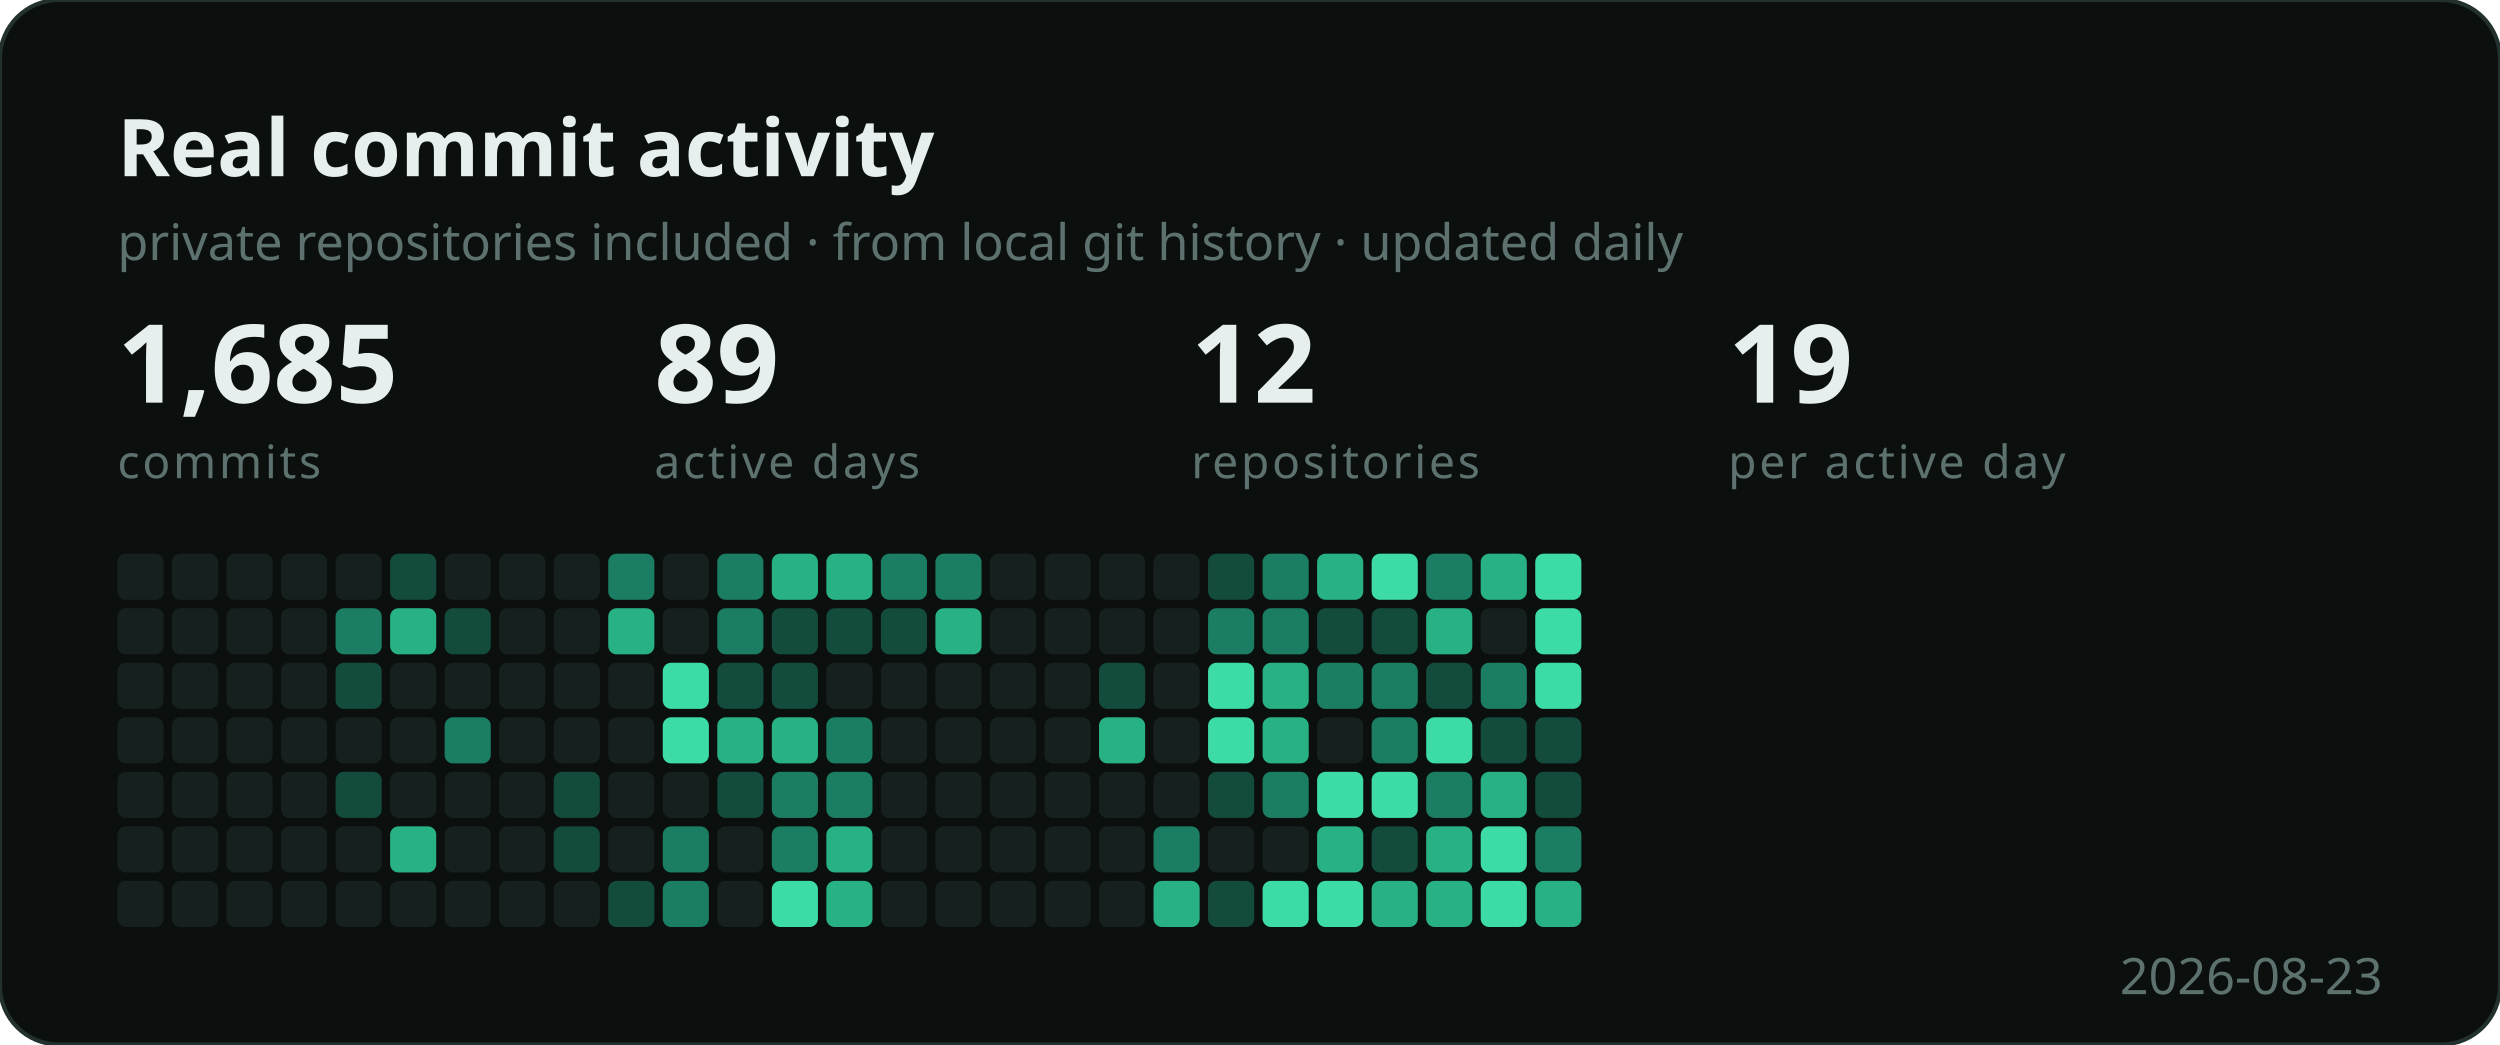
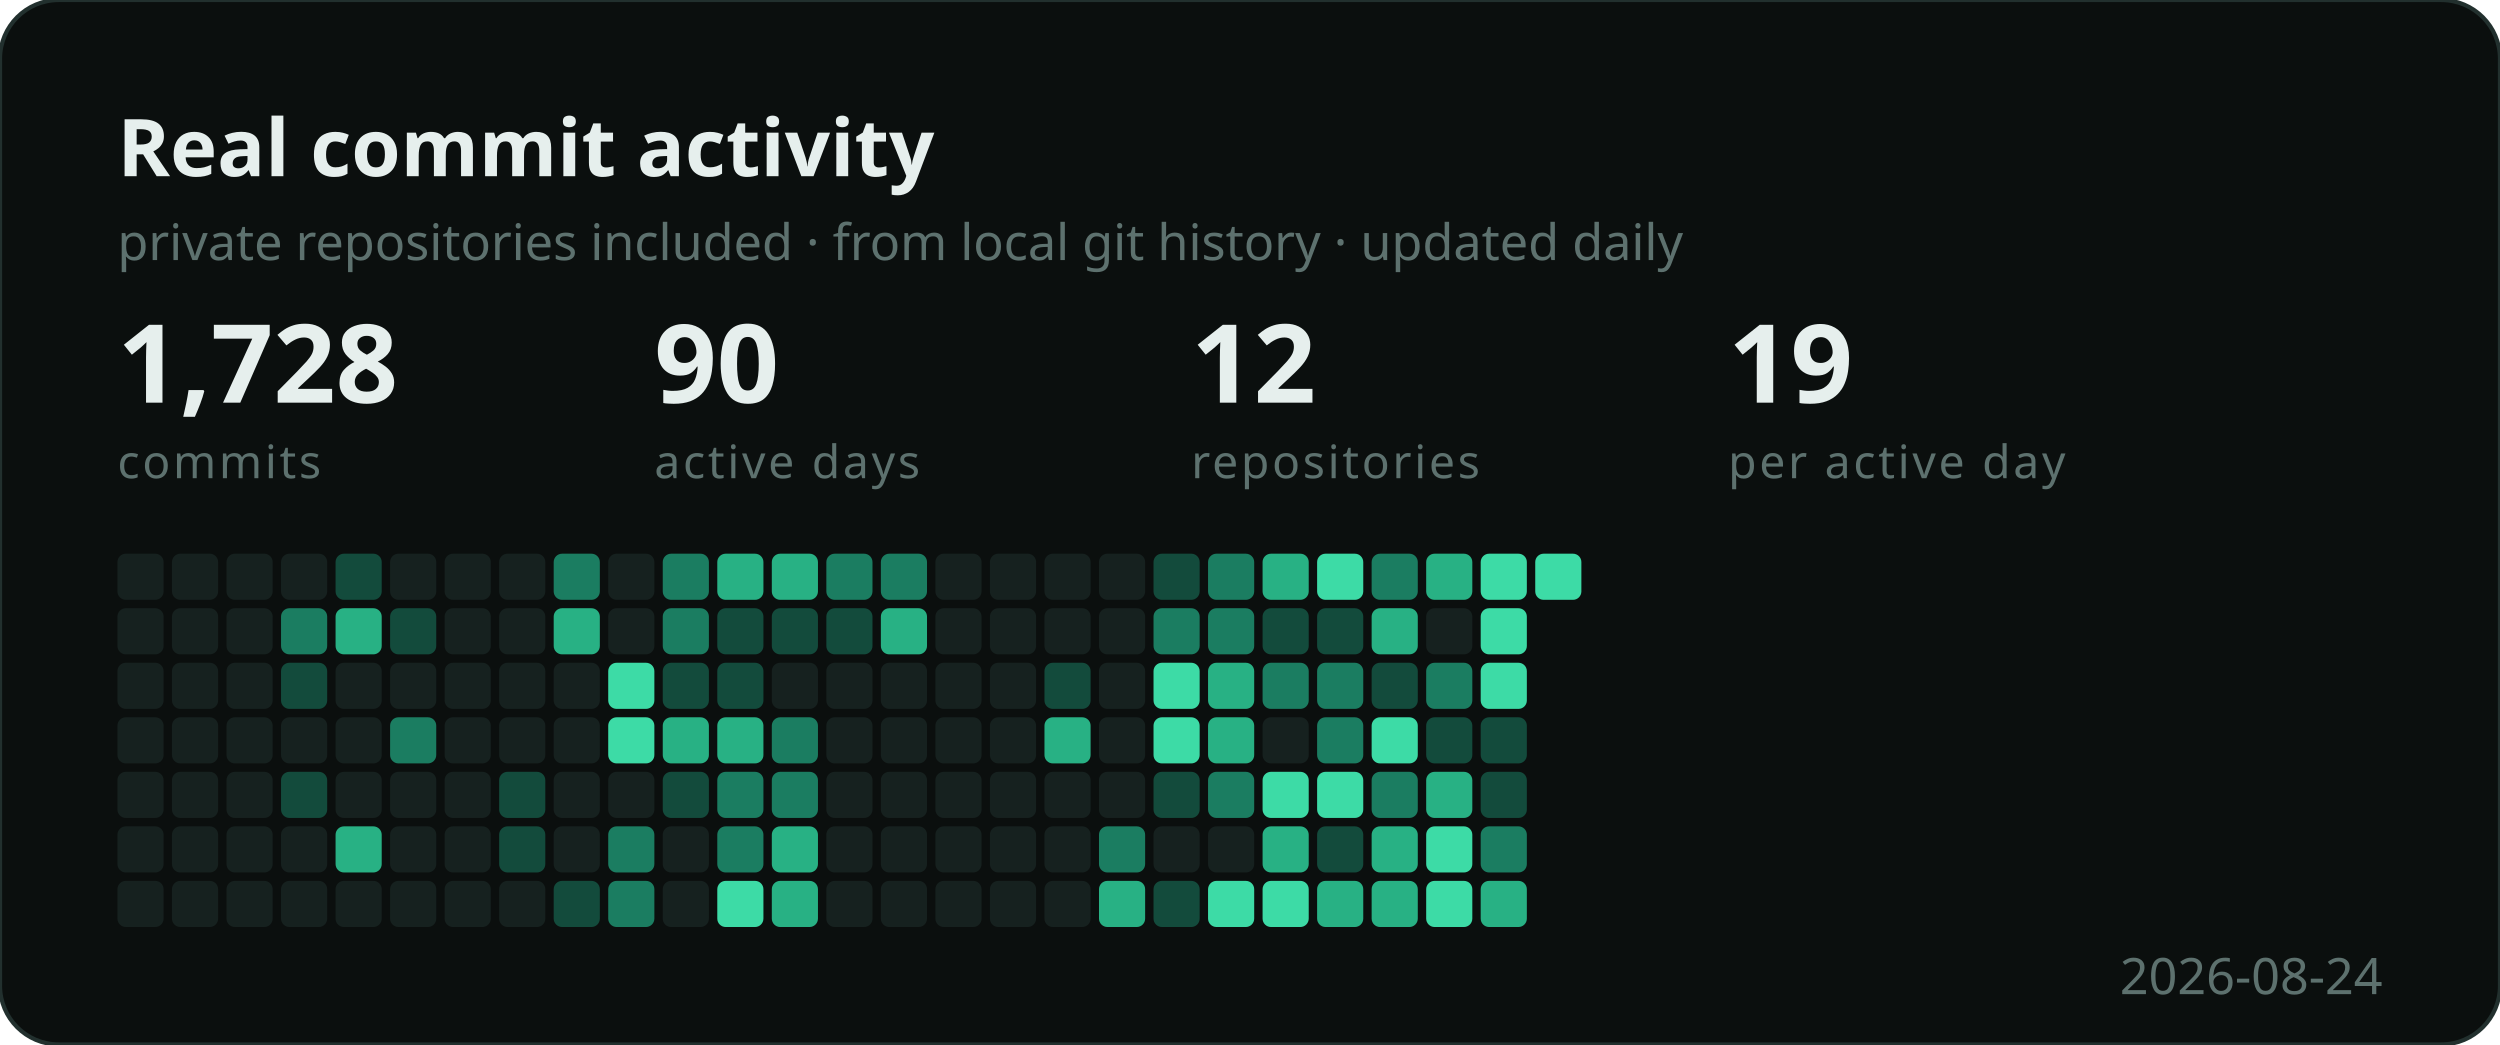
<svg xmlns="http://www.w3.org/2000/svg" width="596" height="249" viewBox="0 0 596 249" role="img" aria-label="Geliştirici aktivitesi">
  <style>
    .b { font: 700 19px "Segoe UI", Ubuntu, sans-serif; fill: #e6efed; }
    .s { font: 400 12px "Segoe UI", Ubuntu, sans-serif; fill: #5d716e; }
    .n { font: 700 26px "Segoe UI", Ubuntu, sans-serif; fill: #e6efed; }
    .e { font: 400 11px "Segoe UI", Ubuntu, sans-serif; fill: #5d716e;
          letter-spacing: .06em; text-transform: uppercase; }
  </style>
  <rect width="596" height="249" rx="14" fill="#0b0f0e" stroke="#22302e" />
  <text x="28" y="42" class="b">Real commit activity</text>
  <text x="28" y="62" class="s">private repositories included · from local git history · updated daily</text>
-   <text x="28" y="96" class="n">1,685</text>
+   <text x="28" y="96" class="n">1,728</text>
  <text x="28" y="114" class="e">commits</text>
-   <text x="156" y="96" class="n">89</text>
+   <text x="156" y="96" class="n">90</text>
  <text x="156" y="114" class="e">active days</text>
  <text x="284" y="96" class="n">12</text>
  <text x="284" y="114" class="e">repositories</text>
  <text x="412" y="96" class="n">19</text>
  <text x="412" y="114" class="e">per active day</text>
  <g transform="translate(28,132)">
    <rect x="0" y="0" width="11" height="11" rx="2" fill="#16211f" />
    <rect x="0" y="13" width="11" height="11" rx="2" fill="#16211f" />
    <rect x="0" y="26" width="11" height="11" rx="2" fill="#16211f" />
    <rect x="0" y="39" width="11" height="11" rx="2" fill="#16211f" />
    <rect x="0" y="52" width="11" height="11" rx="2" fill="#16211f" />
    <rect x="0" y="65" width="11" height="11" rx="2" fill="#16211f" />
    <rect x="0" y="78" width="11" height="11" rx="2" fill="#16211f" />
    <rect x="13" y="0" width="11" height="11" rx="2" fill="#16211f" />
    <rect x="13" y="13" width="11" height="11" rx="2" fill="#16211f" />
    <rect x="13" y="26" width="11" height="11" rx="2" fill="#16211f" />
    <rect x="13" y="39" width="11" height="11" rx="2" fill="#16211f" />
    <rect x="13" y="52" width="11" height="11" rx="2" fill="#16211f" />
    <rect x="13" y="65" width="11" height="11" rx="2" fill="#16211f" />
    <rect x="13" y="78" width="11" height="11" rx="2" fill="#16211f" />
    <rect x="26" y="0" width="11" height="11" rx="2" fill="#16211f" />
    <rect x="26" y="13" width="11" height="11" rx="2" fill="#16211f" />
    <rect x="26" y="26" width="11" height="11" rx="2" fill="#16211f" />
    <rect x="26" y="39" width="11" height="11" rx="2" fill="#16211f" />
    <rect x="26" y="52" width="11" height="11" rx="2" fill="#16211f" />
    <rect x="26" y="65" width="11" height="11" rx="2" fill="#16211f" />
    <rect x="26" y="78" width="11" height="11" rx="2" fill="#16211f" />
    <rect x="39" y="0" width="11" height="11" rx="2" fill="#16211f" />
-     <rect x="39" y="13" width="11" height="11" rx="2" fill="#16211f" />
-     <rect x="39" y="26" width="11" height="11" rx="2" fill="#16211f" />
+     <rect x="39" y="13" width="11" height="11" rx="2" fill="#1b7d61" />
+     <rect x="39" y="26" width="11" height="11" rx="2" fill="#134b3c" />
    <rect x="39" y="39" width="11" height="11" rx="2" fill="#16211f" />
-     <rect x="39" y="52" width="11" height="11" rx="2" fill="#16211f" />
+     <rect x="39" y="52" width="11" height="11" rx="2" fill="#134b3c" />
    <rect x="39" y="65" width="11" height="11" rx="2" fill="#16211f" />
    <rect x="39" y="78" width="11" height="11" rx="2" fill="#16211f" />
-     <rect x="52" y="0" width="11" height="11" rx="2" fill="#16211f" />
-     <rect x="52" y="13" width="11" height="11" rx="2" fill="#1b7d61" />
-     <rect x="52" y="26" width="11" height="11" rx="2" fill="#134b3c" />
+     <rect x="52" y="0" width="11" height="11" rx="2" fill="#134b3c" />
+     <rect x="52" y="13" width="11" height="11" rx="2" fill="#28b184" />
+     <rect x="52" y="26" width="11" height="11" rx="2" fill="#16211f" />
    <rect x="52" y="39" width="11" height="11" rx="2" fill="#16211f" />
-     <rect x="52" y="52" width="11" height="11" rx="2" fill="#134b3c" />
-     <rect x="52" y="65" width="11" height="11" rx="2" fill="#16211f" />
+     <rect x="52" y="52" width="11" height="11" rx="2" fill="#16211f" />
+     <rect x="52" y="65" width="11" height="11" rx="2" fill="#28b184" />
    <rect x="52" y="78" width="11" height="11" rx="2" fill="#16211f" />
-     <rect x="65" y="0" width="11" height="11" rx="2" fill="#134b3c" />
-     <rect x="65" y="13" width="11" height="11" rx="2" fill="#28b184" />
+     <rect x="65" y="0" width="11" height="11" rx="2" fill="#16211f" />
+     <rect x="65" y="13" width="11" height="11" rx="2" fill="#134b3c" />
    <rect x="65" y="26" width="11" height="11" rx="2" fill="#16211f" />
-     <rect x="65" y="39" width="11" height="11" rx="2" fill="#16211f" />
+     <rect x="65" y="39" width="11" height="11" rx="2" fill="#1b7d61" />
    <rect x="65" y="52" width="11" height="11" rx="2" fill="#16211f" />
-     <rect x="65" y="65" width="11" height="11" rx="2" fill="#28b184" />
+     <rect x="65" y="65" width="11" height="11" rx="2" fill="#16211f" />
    <rect x="65" y="78" width="11" height="11" rx="2" fill="#16211f" />
    <rect x="78" y="0" width="11" height="11" rx="2" fill="#16211f" />
-     <rect x="78" y="13" width="11" height="11" rx="2" fill="#134b3c" />
+     <rect x="78" y="13" width="11" height="11" rx="2" fill="#16211f" />
    <rect x="78" y="26" width="11" height="11" rx="2" fill="#16211f" />
-     <rect x="78" y="39" width="11" height="11" rx="2" fill="#1b7d61" />
+     <rect x="78" y="39" width="11" height="11" rx="2" fill="#16211f" />
    <rect x="78" y="52" width="11" height="11" rx="2" fill="#16211f" />
    <rect x="78" y="65" width="11" height="11" rx="2" fill="#16211f" />
    <rect x="78" y="78" width="11" height="11" rx="2" fill="#16211f" />
    <rect x="91" y="0" width="11" height="11" rx="2" fill="#16211f" />
    <rect x="91" y="13" width="11" height="11" rx="2" fill="#16211f" />
    <rect x="91" y="26" width="11" height="11" rx="2" fill="#16211f" />
    <rect x="91" y="39" width="11" height="11" rx="2" fill="#16211f" />
-     <rect x="91" y="52" width="11" height="11" rx="2" fill="#16211f" />
-     <rect x="91" y="65" width="11" height="11" rx="2" fill="#16211f" />
+     <rect x="91" y="52" width="11" height="11" rx="2" fill="#134b3c" />
+     <rect x="91" y="65" width="11" height="11" rx="2" fill="#134b3c" />
    <rect x="91" y="78" width="11" height="11" rx="2" fill="#16211f" />
-     <rect x="104" y="0" width="11" height="11" rx="2" fill="#16211f" />
-     <rect x="104" y="13" width="11" height="11" rx="2" fill="#16211f" />
+     <rect x="104" y="0" width="11" height="11" rx="2" fill="#1b7d61" />
+     <rect x="104" y="13" width="11" height="11" rx="2" fill="#28b184" />
    <rect x="104" y="26" width="11" height="11" rx="2" fill="#16211f" />
    <rect x="104" y="39" width="11" height="11" rx="2" fill="#16211f" />
-     <rect x="104" y="52" width="11" height="11" rx="2" fill="#134b3c" />
-     <rect x="104" y="65" width="11" height="11" rx="2" fill="#134b3c" />
-     <rect x="104" y="78" width="11" height="11" rx="2" fill="#16211f" />
-     <rect x="117" y="0" width="11" height="11" rx="2" fill="#1b7d61" />
-     <rect x="117" y="13" width="11" height="11" rx="2" fill="#28b184" />
-     <rect x="117" y="26" width="11" height="11" rx="2" fill="#16211f" />
-     <rect x="117" y="39" width="11" height="11" rx="2" fill="#16211f" />
+     <rect x="104" y="52" width="11" height="11" rx="2" fill="#16211f" />
+     <rect x="104" y="65" width="11" height="11" rx="2" fill="#16211f" />
+     <rect x="104" y="78" width="11" height="11" rx="2" fill="#134b3c" />
+     <rect x="117" y="0" width="11" height="11" rx="2" fill="#16211f" />
+     <rect x="117" y="13" width="11" height="11" rx="2" fill="#16211f" />
+     <rect x="117" y="26" width="11" height="11" rx="2" fill="#3ddba6" />
+     <rect x="117" y="39" width="11" height="11" rx="2" fill="#3ddba6" />
    <rect x="117" y="52" width="11" height="11" rx="2" fill="#16211f" />
-     <rect x="117" y="65" width="11" height="11" rx="2" fill="#16211f" />
-     <rect x="117" y="78" width="11" height="11" rx="2" fill="#134b3c" />
-     <rect x="130" y="0" width="11" height="11" rx="2" fill="#16211f" />
-     <rect x="130" y="13" width="11" height="11" rx="2" fill="#16211f" />
-     <rect x="130" y="26" width="11" height="11" rx="2" fill="#3ddba6" />
-     <rect x="130" y="39" width="11" height="11" rx="2" fill="#3ddba6" />
-     <rect x="130" y="52" width="11" height="11" rx="2" fill="#16211f" />
-     <rect x="130" y="65" width="11" height="11" rx="2" fill="#1b7d61" />
-     <rect x="130" y="78" width="11" height="11" rx="2" fill="#1b7d61" />
-     <rect x="143" y="0" width="11" height="11" rx="2" fill="#1b7d61" />
-     <rect x="143" y="13" width="11" height="11" rx="2" fill="#1b7d61" />
+     <rect x="117" y="65" width="11" height="11" rx="2" fill="#1b7d61" />
+     <rect x="117" y="78" width="11" height="11" rx="2" fill="#1b7d61" />
+     <rect x="130" y="0" width="11" height="11" rx="2" fill="#1b7d61" />
+     <rect x="130" y="13" width="11" height="11" rx="2" fill="#1b7d61" />
+     <rect x="130" y="26" width="11" height="11" rx="2" fill="#134b3c" />
+     <rect x="130" y="39" width="11" height="11" rx="2" fill="#28b184" />
+     <rect x="130" y="52" width="11" height="11" rx="2" fill="#134b3c" />
+     <rect x="130" y="65" width="11" height="11" rx="2" fill="#16211f" />
+     <rect x="130" y="78" width="11" height="11" rx="2" fill="#16211f" />
+     <rect x="143" y="0" width="11" height="11" rx="2" fill="#28b184" />
+     <rect x="143" y="13" width="11" height="11" rx="2" fill="#134b3c" />
    <rect x="143" y="26" width="11" height="11" rx="2" fill="#134b3c" />
    <rect x="143" y="39" width="11" height="11" rx="2" fill="#28b184" />
-     <rect x="143" y="52" width="11" height="11" rx="2" fill="#134b3c" />
-     <rect x="143" y="65" width="11" height="11" rx="2" fill="#16211f" />
-     <rect x="143" y="78" width="11" height="11" rx="2" fill="#16211f" />
+     <rect x="143" y="52" width="11" height="11" rx="2" fill="#1b7d61" />
+     <rect x="143" y="65" width="11" height="11" rx="2" fill="#1b7d61" />
+     <rect x="143" y="78" width="11" height="11" rx="2" fill="#3ddba6" />
    <rect x="156" y="0" width="11" height="11" rx="2" fill="#28b184" />
    <rect x="156" y="13" width="11" height="11" rx="2" fill="#134b3c" />
-     <rect x="156" y="26" width="11" height="11" rx="2" fill="#134b3c" />
-     <rect x="156" y="39" width="11" height="11" rx="2" fill="#28b184" />
+     <rect x="156" y="26" width="11" height="11" rx="2" fill="#16211f" />
+     <rect x="156" y="39" width="11" height="11" rx="2" fill="#1b7d61" />
    <rect x="156" y="52" width="11" height="11" rx="2" fill="#1b7d61" />
-     <rect x="156" y="65" width="11" height="11" rx="2" fill="#1b7d61" />
-     <rect x="156" y="78" width="11" height="11" rx="2" fill="#3ddba6" />
-     <rect x="169" y="0" width="11" height="11" rx="2" fill="#28b184" />
+     <rect x="156" y="65" width="11" height="11" rx="2" fill="#28b184" />
+     <rect x="156" y="78" width="11" height="11" rx="2" fill="#28b184" />
+     <rect x="169" y="0" width="11" height="11" rx="2" fill="#1b7d61" />
    <rect x="169" y="13" width="11" height="11" rx="2" fill="#134b3c" />
    <rect x="169" y="26" width="11" height="11" rx="2" fill="#16211f" />
-     <rect x="169" y="39" width="11" height="11" rx="2" fill="#1b7d61" />
-     <rect x="169" y="52" width="11" height="11" rx="2" fill="#1b7d61" />
-     <rect x="169" y="65" width="11" height="11" rx="2" fill="#28b184" />
-     <rect x="169" y="78" width="11" height="11" rx="2" fill="#28b184" />
+     <rect x="169" y="39" width="11" height="11" rx="2" fill="#16211f" />
+     <rect x="169" y="52" width="11" height="11" rx="2" fill="#16211f" />
+     <rect x="169" y="65" width="11" height="11" rx="2" fill="#16211f" />
+     <rect x="169" y="78" width="11" height="11" rx="2" fill="#16211f" />
    <rect x="182" y="0" width="11" height="11" rx="2" fill="#1b7d61" />
-     <rect x="182" y="13" width="11" height="11" rx="2" fill="#134b3c" />
+     <rect x="182" y="13" width="11" height="11" rx="2" fill="#28b184" />
    <rect x="182" y="26" width="11" height="11" rx="2" fill="#16211f" />
    <rect x="182" y="39" width="11" height="11" rx="2" fill="#16211f" />
    <rect x="182" y="52" width="11" height="11" rx="2" fill="#16211f" />
    <rect x="182" y="65" width="11" height="11" rx="2" fill="#16211f" />
    <rect x="182" y="78" width="11" height="11" rx="2" fill="#16211f" />
-     <rect x="195" y="0" width="11" height="11" rx="2" fill="#1b7d61" />
-     <rect x="195" y="13" width="11" height="11" rx="2" fill="#28b184" />
+     <rect x="195" y="0" width="11" height="11" rx="2" fill="#16211f" />
+     <rect x="195" y="13" width="11" height="11" rx="2" fill="#16211f" />
    <rect x="195" y="26" width="11" height="11" rx="2" fill="#16211f" />
    <rect x="195" y="39" width="11" height="11" rx="2" fill="#16211f" />
    <rect x="195" y="52" width="11" height="11" rx="2" fill="#16211f" />
    <rect x="195" y="65" width="11" height="11" rx="2" fill="#16211f" />
    <rect x="195" y="78" width="11" height="11" rx="2" fill="#16211f" />
    <rect x="208" y="0" width="11" height="11" rx="2" fill="#16211f" />
    <rect x="208" y="13" width="11" height="11" rx="2" fill="#16211f" />
    <rect x="208" y="26" width="11" height="11" rx="2" fill="#16211f" />
    <rect x="208" y="39" width="11" height="11" rx="2" fill="#16211f" />
    <rect x="208" y="52" width="11" height="11" rx="2" fill="#16211f" />
    <rect x="208" y="65" width="11" height="11" rx="2" fill="#16211f" />
    <rect x="208" y="78" width="11" height="11" rx="2" fill="#16211f" />
    <rect x="221" y="0" width="11" height="11" rx="2" fill="#16211f" />
    <rect x="221" y="13" width="11" height="11" rx="2" fill="#16211f" />
-     <rect x="221" y="26" width="11" height="11" rx="2" fill="#16211f" />
-     <rect x="221" y="39" width="11" height="11" rx="2" fill="#16211f" />
+     <rect x="221" y="26" width="11" height="11" rx="2" fill="#134b3c" />
+     <rect x="221" y="39" width="11" height="11" rx="2" fill="#28b184" />
    <rect x="221" y="52" width="11" height="11" rx="2" fill="#16211f" />
    <rect x="221" y="65" width="11" height="11" rx="2" fill="#16211f" />
    <rect x="221" y="78" width="11" height="11" rx="2" fill="#16211f" />
    <rect x="234" y="0" width="11" height="11" rx="2" fill="#16211f" />
    <rect x="234" y="13" width="11" height="11" rx="2" fill="#16211f" />
-     <rect x="234" y="26" width="11" height="11" rx="2" fill="#134b3c" />
-     <rect x="234" y="39" width="11" height="11" rx="2" fill="#28b184" />
+     <rect x="234" y="26" width="11" height="11" rx="2" fill="#16211f" />
+     <rect x="234" y="39" width="11" height="11" rx="2" fill="#16211f" />
    <rect x="234" y="52" width="11" height="11" rx="2" fill="#16211f" />
-     <rect x="234" y="65" width="11" height="11" rx="2" fill="#16211f" />
-     <rect x="234" y="78" width="11" height="11" rx="2" fill="#16211f" />
-     <rect x="247" y="0" width="11" height="11" rx="2" fill="#16211f" />
-     <rect x="247" y="13" width="11" height="11" rx="2" fill="#16211f" />
-     <rect x="247" y="26" width="11" height="11" rx="2" fill="#16211f" />
-     <rect x="247" y="39" width="11" height="11" rx="2" fill="#16211f" />
-     <rect x="247" y="52" width="11" height="11" rx="2" fill="#16211f" />
-     <rect x="247" y="65" width="11" height="11" rx="2" fill="#1b7d61" />
-     <rect x="247" y="78" width="11" height="11" rx="2" fill="#28b184" />
-     <rect x="260" y="0" width="11" height="11" rx="2" fill="#134b3c" />
+     <rect x="234" y="65" width="11" height="11" rx="2" fill="#1b7d61" />
+     <rect x="234" y="78" width="11" height="11" rx="2" fill="#28b184" />
+     <rect x="247" y="0" width="11" height="11" rx="2" fill="#134b3c" />
+     <rect x="247" y="13" width="11" height="11" rx="2" fill="#1b7d61" />
+     <rect x="247" y="26" width="11" height="11" rx="2" fill="#3ddba6" />
+     <rect x="247" y="39" width="11" height="11" rx="2" fill="#3ddba6" />
+     <rect x="247" y="52" width="11" height="11" rx="2" fill="#134b3c" />
+     <rect x="247" y="65" width="11" height="11" rx="2" fill="#16211f" />
+     <rect x="247" y="78" width="11" height="11" rx="2" fill="#134b3c" />
+     <rect x="260" y="0" width="11" height="11" rx="2" fill="#1b7d61" />
    <rect x="260" y="13" width="11" height="11" rx="2" fill="#1b7d61" />
-     <rect x="260" y="26" width="11" height="11" rx="2" fill="#3ddba6" />
-     <rect x="260" y="39" width="11" height="11" rx="2" fill="#3ddba6" />
-     <rect x="260" y="52" width="11" height="11" rx="2" fill="#134b3c" />
+     <rect x="260" y="26" width="11" height="11" rx="2" fill="#28b184" />
+     <rect x="260" y="39" width="11" height="11" rx="2" fill="#28b184" />
+     <rect x="260" y="52" width="11" height="11" rx="2" fill="#1b7d61" />
    <rect x="260" y="65" width="11" height="11" rx="2" fill="#16211f" />
-     <rect x="260" y="78" width="11" height="11" rx="2" fill="#134b3c" />
-     <rect x="273" y="0" width="11" height="11" rx="2" fill="#1b7d61" />
-     <rect x="273" y="13" width="11" height="11" rx="2" fill="#1b7d61" />
-     <rect x="273" y="26" width="11" height="11" rx="2" fill="#28b184" />
-     <rect x="273" y="39" width="11" height="11" rx="2" fill="#28b184" />
-     <rect x="273" y="52" width="11" height="11" rx="2" fill="#1b7d61" />
-     <rect x="273" y="65" width="11" height="11" rx="2" fill="#16211f" />
+     <rect x="260" y="78" width="11" height="11" rx="2" fill="#3ddba6" />
+     <rect x="273" y="0" width="11" height="11" rx="2" fill="#28b184" />
+     <rect x="273" y="13" width="11" height="11" rx="2" fill="#134b3c" />
+     <rect x="273" y="26" width="11" height="11" rx="2" fill="#1b7d61" />
+     <rect x="273" y="39" width="11" height="11" rx="2" fill="#16211f" />
+     <rect x="273" y="52" width="11" height="11" rx="2" fill="#3ddba6" />
+     <rect x="273" y="65" width="11" height="11" rx="2" fill="#28b184" />
    <rect x="273" y="78" width="11" height="11" rx="2" fill="#3ddba6" />
-     <rect x="286" y="0" width="11" height="11" rx="2" fill="#28b184" />
+     <rect x="286" y="0" width="11" height="11" rx="2" fill="#3ddba6" />
    <rect x="286" y="13" width="11" height="11" rx="2" fill="#134b3c" />
    <rect x="286" y="26" width="11" height="11" rx="2" fill="#1b7d61" />
-     <rect x="286" y="39" width="11" height="11" rx="2" fill="#16211f" />
+     <rect x="286" y="39" width="11" height="11" rx="2" fill="#1b7d61" />
    <rect x="286" y="52" width="11" height="11" rx="2" fill="#3ddba6" />
-     <rect x="286" y="65" width="11" height="11" rx="2" fill="#28b184" />
-     <rect x="286" y="78" width="11" height="11" rx="2" fill="#3ddba6" />
-     <rect x="299" y="0" width="11" height="11" rx="2" fill="#3ddba6" />
-     <rect x="299" y="13" width="11" height="11" rx="2" fill="#134b3c" />
-     <rect x="299" y="26" width="11" height="11" rx="2" fill="#1b7d61" />
-     <rect x="299" y="39" width="11" height="11" rx="2" fill="#1b7d61" />
-     <rect x="299" y="52" width="11" height="11" rx="2" fill="#3ddba6" />
-     <rect x="299" y="65" width="11" height="11" rx="2" fill="#134b3c" />
+     <rect x="286" y="65" width="11" height="11" rx="2" fill="#134b3c" />
+     <rect x="286" y="78" width="11" height="11" rx="2" fill="#28b184" />
+     <rect x="299" y="0" width="11" height="11" rx="2" fill="#1b7d61" />
+     <rect x="299" y="13" width="11" height="11" rx="2" fill="#28b184" />
+     <rect x="299" y="26" width="11" height="11" rx="2" fill="#134b3c" />
+     <rect x="299" y="39" width="11" height="11" rx="2" fill="#3ddba6" />
+     <rect x="299" y="52" width="11" height="11" rx="2" fill="#1b7d61" />
+     <rect x="299" y="65" width="11" height="11" rx="2" fill="#28b184" />
    <rect x="299" y="78" width="11" height="11" rx="2" fill="#28b184" />
-     <rect x="312" y="0" width="11" height="11" rx="2" fill="#1b7d61" />
-     <rect x="312" y="13" width="11" height="11" rx="2" fill="#28b184" />
-     <rect x="312" y="26" width="11" height="11" rx="2" fill="#134b3c" />
-     <rect x="312" y="39" width="11" height="11" rx="2" fill="#3ddba6" />
-     <rect x="312" y="52" width="11" height="11" rx="2" fill="#1b7d61" />
-     <rect x="312" y="65" width="11" height="11" rx="2" fill="#28b184" />
-     <rect x="312" y="78" width="11" height="11" rx="2" fill="#28b184" />
-     <rect x="325" y="0" width="11" height="11" rx="2" fill="#28b184" />
-     <rect x="325" y="13" width="11" height="11" rx="2" fill="#16211f" />
-     <rect x="325" y="26" width="11" height="11" rx="2" fill="#1b7d61" />
+     <rect x="312" y="0" width="11" height="11" rx="2" fill="#28b184" />
+     <rect x="312" y="13" width="11" height="11" rx="2" fill="#16211f" />
+     <rect x="312" y="26" width="11" height="11" rx="2" fill="#1b7d61" />
+     <rect x="312" y="39" width="11" height="11" rx="2" fill="#134b3c" />
+     <rect x="312" y="52" width="11" height="11" rx="2" fill="#28b184" />
+     <rect x="312" y="65" width="11" height="11" rx="2" fill="#3ddba6" />
+     <rect x="312" y="78" width="11" height="11" rx="2" fill="#3ddba6" />
+     <rect x="325" y="0" width="11" height="11" rx="2" fill="#3ddba6" />
+     <rect x="325" y="13" width="11" height="11" rx="2" fill="#3ddba6" />
+     <rect x="325" y="26" width="11" height="11" rx="2" fill="#3ddba6" />
    <rect x="325" y="39" width="11" height="11" rx="2" fill="#134b3c" />
-     <rect x="325" y="52" width="11" height="11" rx="2" fill="#28b184" />
-     <rect x="325" y="65" width="11" height="11" rx="2" fill="#3ddba6" />
-     <rect x="325" y="78" width="11" height="11" rx="2" fill="#3ddba6" />
+     <rect x="325" y="52" width="11" height="11" rx="2" fill="#134b3c" />
+     <rect x="325" y="65" width="11" height="11" rx="2" fill="#1b7d61" />
+     <rect x="325" y="78" width="11" height="11" rx="2" fill="#28b184" />
    <rect x="338" y="0" width="11" height="11" rx="2" fill="#3ddba6" />
-     <rect x="338" y="13" width="11" height="11" rx="2" fill="#3ddba6" />
-     <rect x="338" y="26" width="11" height="11" rx="2" fill="#3ddba6" />
-     <rect x="338" y="39" width="11" height="11" rx="2" fill="#134b3c" />
-     <rect x="338" y="52" width="11" height="11" rx="2" fill="#134b3c" />
-     <rect x="338" y="65" width="11" height="11" rx="2" fill="#1b7d61" />
-     <rect x="338" y="78" width="11" height="11" rx="2" fill="#28b184" />
  </g>
-   <text x="568" y="237" class="s" text-anchor="end">2026-08-23</text>
+   <text x="568" y="237" class="s" text-anchor="end">2026-08-24</text>
</svg>
